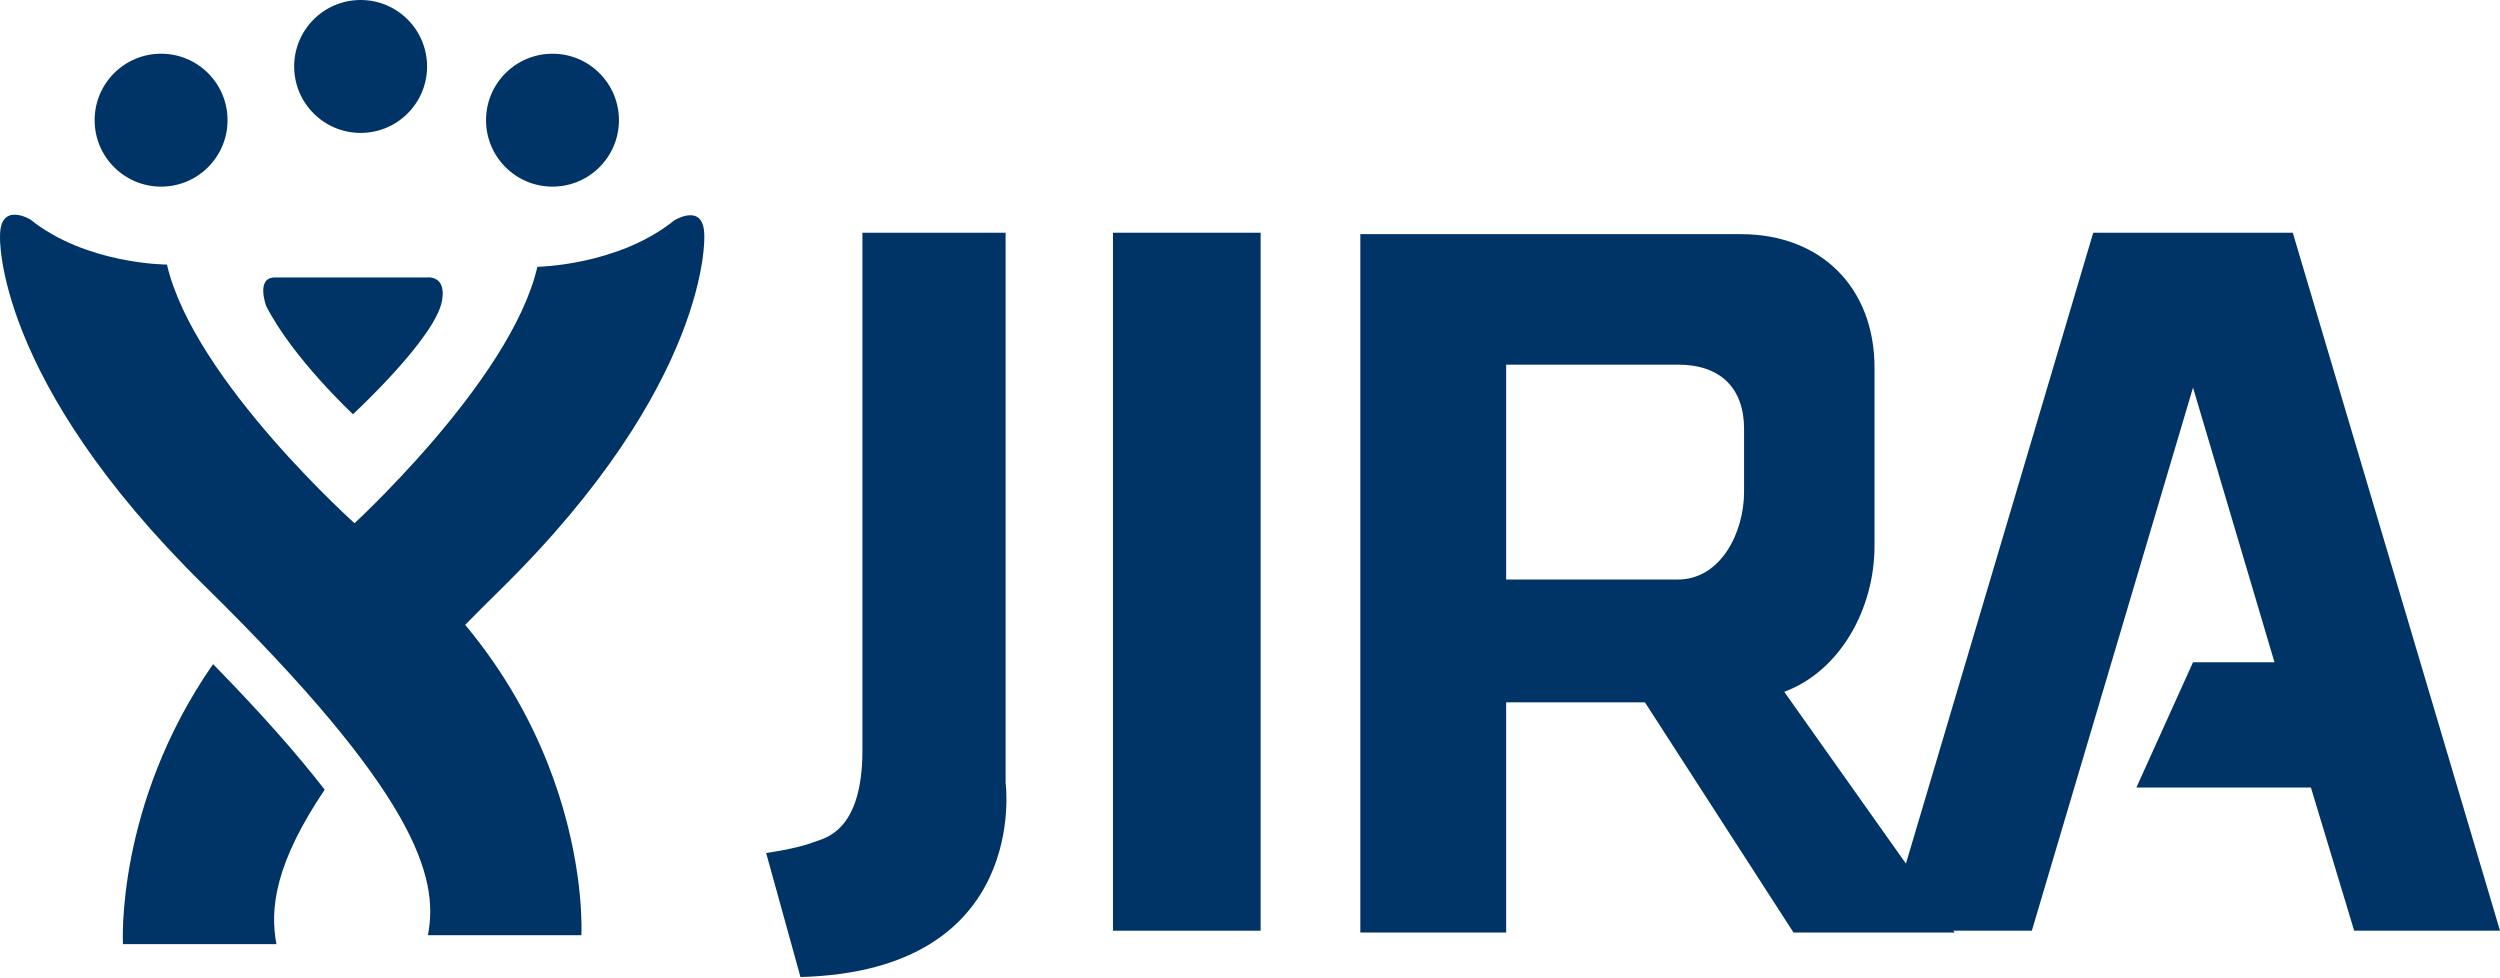
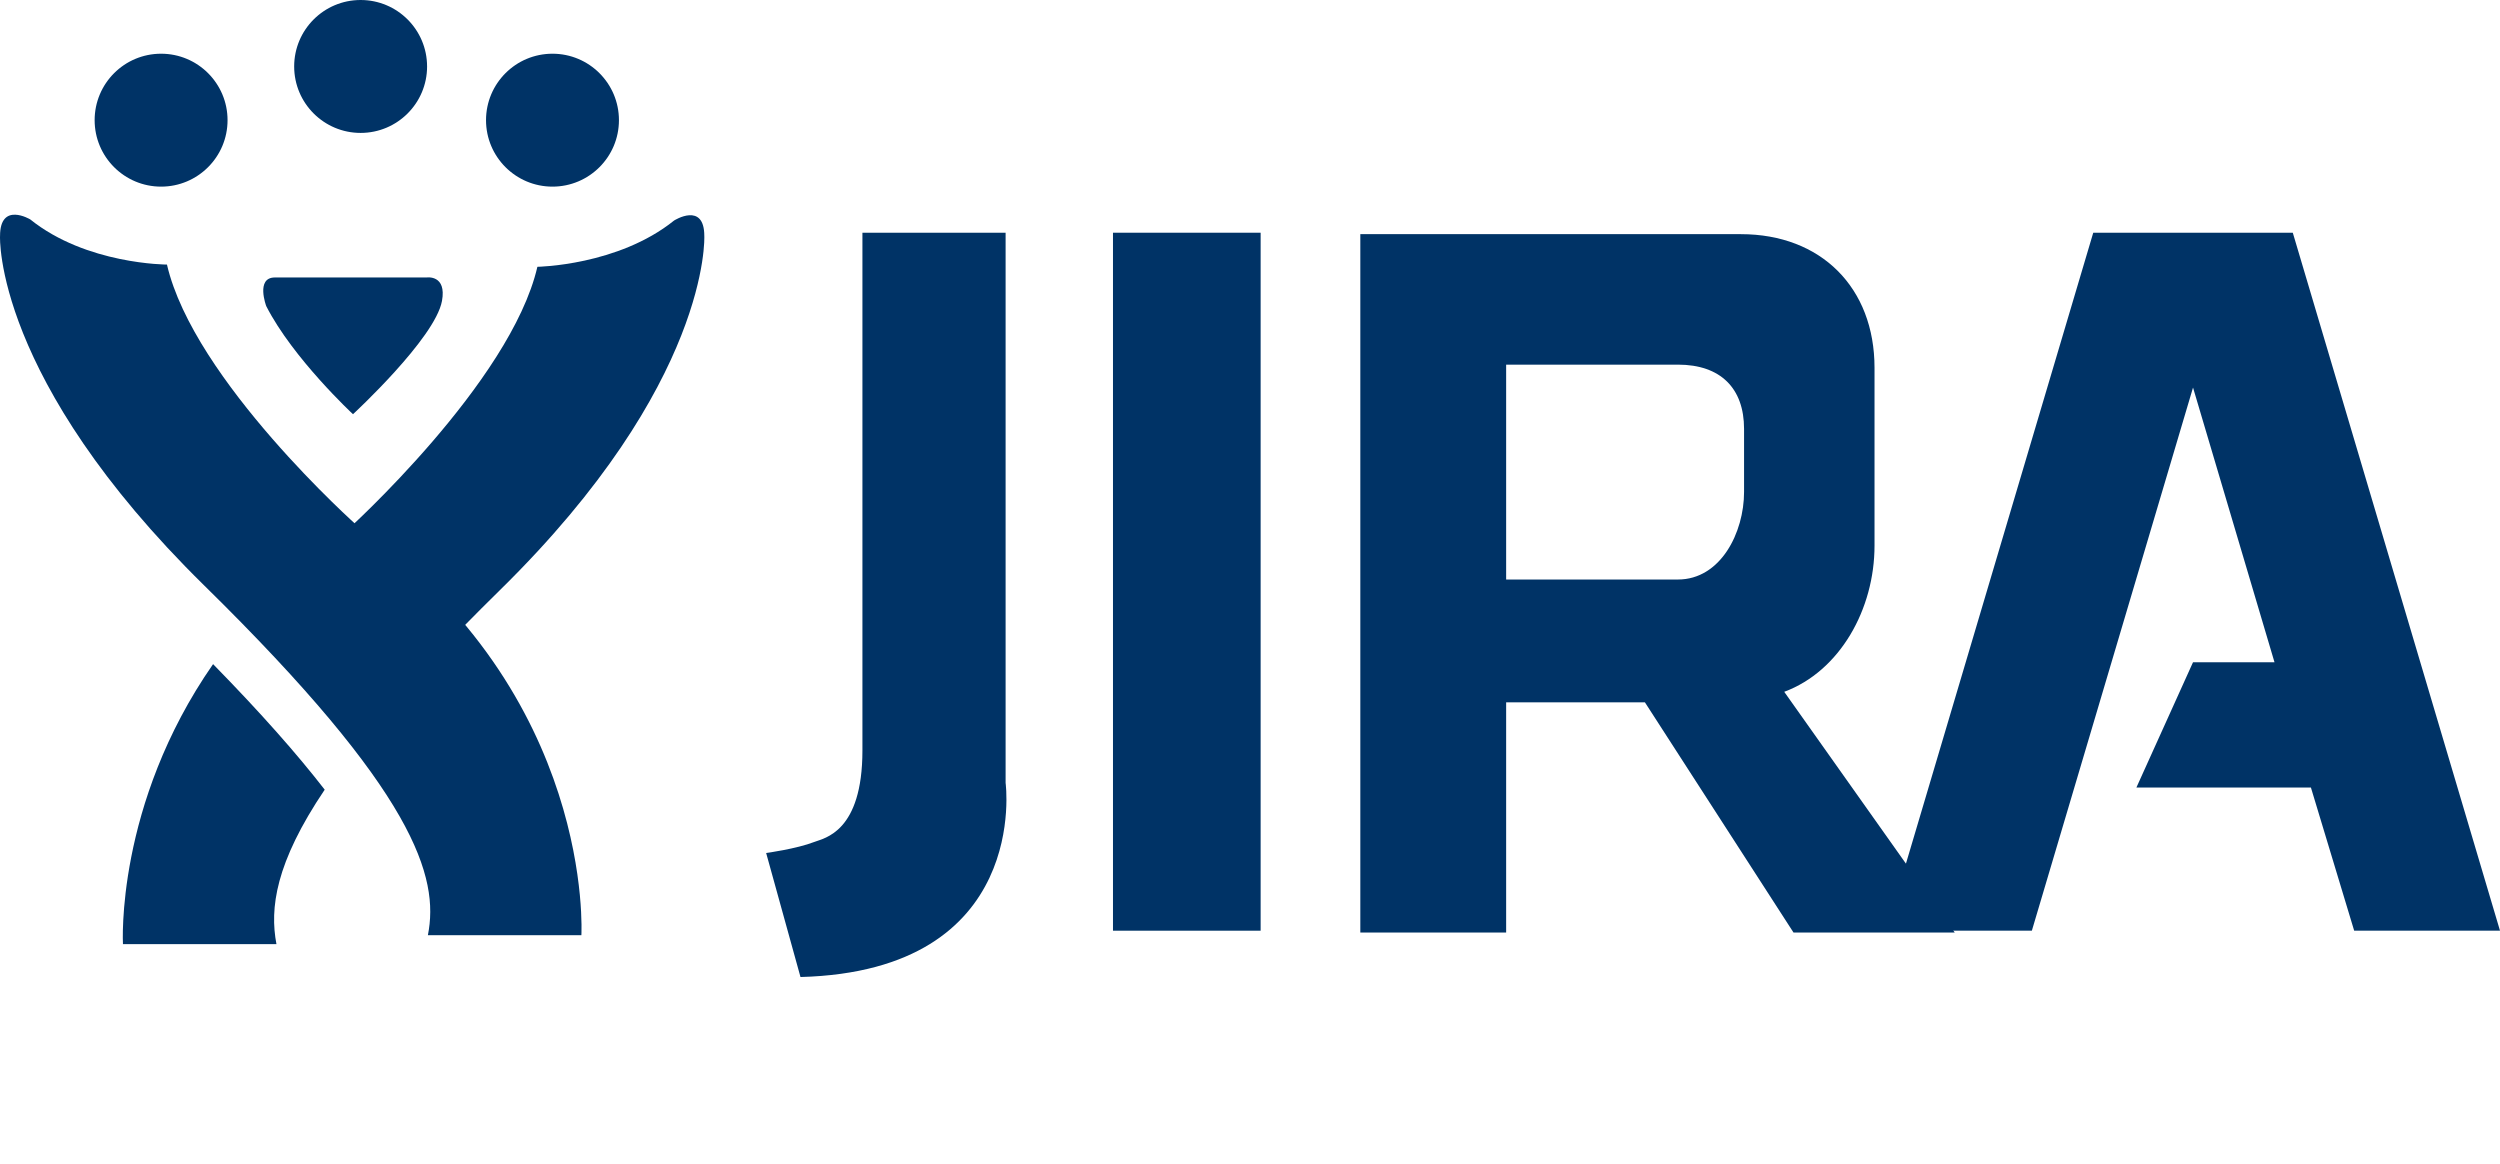
- <svg xmlns="http://www.w3.org/2000/svg" version="1.1" width="179.981" height="70.338" id="svg2">
-   <defs id="defs4" />
-   <g transform="translate(-10.00956,-967.193)" id="layer1">
-     <g transform="translate(-2.627806,4.004985)" id="g4088">
-       <path d="m 103.393,1030.191 -10.63,0 0,-50.249 10.63,0 0,50.249 z" id="path3938" style="fill:#003366;fill-opacity:1;fill-rule:nonzero;stroke:none" />
-       <path d="m 121.069,989.439 12.364,0 c 3.082,0 4.764,1.708 4.764,4.626 l 0,4.543 c 0,2.918 -1.682,6.301 -4.764,6.301 l -12.364,0 0,-15.47 z m 20.688,40.886 11.608,0 -12.276,-17.332 c 4.013,-1.492 6.5,-5.952 6.5,-10.521 l 0,-12.806 c 0,-5.77 -3.849,-9.62 -9.619,-9.62 l -16.349,0 -11.05,0 0,50.278 10.498,0 0,-16.575 9.989,0 10.699,16.575 z" id="path3950" style="fill:#003366;fill-opacity:1;fill-rule:nonzero;stroke:none" />
-       <path d="m 192.618,1030.191 -14.918,-50.249 -3.867,0 -6.63,0 -3.868,0 -14.918,50.249 10.498,0 11.603,-39.1 5.865,19.773 -5.865,0 -4.076,9.019 12.563,0 3.115,10.308 10.498,0 z" id="path3954" style="fill:#003366;fill-opacity:1;fill-rule:nonzero;stroke:none" />
-       <path d="m 85.033,1019.551 0,-39.609 -10.308,0 0,37.274 c 0,5.878 -2.744,6.306 -3.453,6.582 -1.292,0.503 -3.478,0.8 -3.478,0.8 l 2.472,8.928 c 16.604,-0.441 14.767,-13.976 14.767,-13.976" id="path3958" style="fill:#003366;fill-opacity:1;fill-rule:nonzero;stroke:none" />
-       <path d="m 12.639,980.184 c 0,0 -0.483,10.247 14.711,25.165 15.194,14.918 16.921,20.977 16.092,25.164 l 11.05,0 c 0,0 1.004,-17.311 -16.123,-29.466 0,0 -11.791,-10.486 -13.712,-18.812 0,0 -5.804,-0.003 -9.842,-3.251 0,0 -2.178,-1.306 -2.175,1.201" id="path3962" style="fill:#003366;fill-opacity:1;fill-rule:nonzero;stroke:none" />
-       <path d="m 36.158,1003.853 c 3.051,2.165 5.517,4.496 7.526,6.864 1.465,-1.563 3.105,-3.24 4.947,-5.048 15.194,-14.918 14.711,-25.484 14.711,-25.484 0.003,-2.507 -2.175,-1.121 -2.175,-1.121 -4.038,3.248 -9.842,3.331 -9.842,3.331 -1.921,8.326 -13.712,18.972 -13.712,18.972 -0.798,0.567 -1.545,1.148 -2.266,1.736 0.511,0.482 0.812,0.75 0.812,0.75" id="path3966" style="fill:#003366;fill-opacity:1;fill-rule:nonzero;stroke:none" />
-       <path d="m 36.012,1020.038 c -1.961,-2.535 -4.576,-5.503 -8.035,-9.038 -7.055,10.139 -6.488,20.158 -6.488,20.158 l 11.05,0 c -0.49,-2.577 -0.084,-5.837 3.474,-11.12" id="path3970" style="fill:#003366;fill-opacity:1;fill-rule:nonzero;stroke:none" />
-       <path d="m 32.425,983.163 10.949,0 c 0,0 1.43,-0.201 1.082,1.693 -0.496,2.694 -6.406,8.152 -6.406,8.152 0,0 -4.321,-4.013 -6.246,-7.782 0,0 -0.777,-2.062 0.622,-2.062" id="path3974" style="fill:#003366;fill-opacity:1;fill-rule:nonzero;stroke:none" />
-       <path d="m 57.197,971.84 c 0,2.642 -2.142,4.784 -4.784,4.784 -2.642,0 -4.785,-2.142 -4.785,-4.784 0,-2.643 2.142,-4.785 4.785,-4.785 2.642,0 4.784,2.142 4.784,4.785" id="path3978" style="fill:#003366;fill-opacity:1;fill-rule:nonzero;stroke:none" />
-       <path d="m 29.019,971.84 c 0,2.642 -2.142,4.784 -4.784,4.784 -2.642,0 -4.785,-2.142 -4.785,-4.784 0,-2.643 2.142,-4.785 4.785,-4.785 2.642,0 4.784,2.142 4.784,4.785" id="path3982" style="fill:#003366;fill-opacity:1;fill-rule:nonzero;stroke:none" />
-       <path d="m 43.384,967.973 c 0,2.642 -2.142,4.784 -4.784,4.784 -2.642,0 -4.785,-2.142 -4.785,-4.784 0,-2.643 2.142,-4.785 4.785,-4.785 2.642,0 4.784,2.142 4.784,4.785" id="path3986" style="fill:#003366;fill-opacity:1;fill-rule:nonzero;stroke:none" />
-     </g>
+ <svg xmlns="http://www.w3.org/2000/svg" width="500" height="232.706" viewBox="0 0 500 232.706" version="1.1" id="svg74">
+   <defs id="defs79" />
+   <g id="g4189" transform="scale(2.778073,2.778073)">
+     <path style="fill:#003366;fill-opacity:1;fill-rule:nonzero;stroke:none" id="path3938" d="m 90.756,67.003 -10.63,0 0,-50.249 10.63,0 0,50.249 z" />
+     <path style="fill:#003366;fill-opacity:1;fill-rule:nonzero;stroke:none" id="path3950" d="m 108.431,26.251 12.364,0 c 3.082,0 4.764,1.708 4.764,4.626 l 0,4.543 c 0,2.918 -1.682,6.301 -4.764,6.301 l -12.364,0 0,-15.47 z m 20.688,40.886 11.608,0 -12.276,-17.332 c 4.013,-1.492 6.5,-5.952 6.5,-10.521 l 0,-12.806 c 0,-5.77 -3.849,-9.62 -9.619,-9.62 l -16.349,0 -11.05,0 0,50.278 10.498,0 0,-16.575 9.989,0 10.699,16.575 z" />
+     <path style="fill:#003366;fill-opacity:1;fill-rule:nonzero;stroke:none" id="path3954" d="m 179.981,67.003 -14.918,-50.249 -3.867,0 -6.63,0 -3.868,0 -14.918,50.249 10.498,0 11.603,-39.1 5.865,19.773 -5.865,0 -4.076,9.019 12.563,0 3.115,10.308 10.498,0 z" />
+     <path style="fill:#003366;fill-opacity:1;fill-rule:nonzero;stroke:none" id="path3958" d="m 72.396,56.363 0,-39.609 -10.308,0 0,37.274 c 0,5.878 -2.744,6.306 -3.453,6.582 -1.292,0.503 -3.478,0.8 -3.478,0.8 l 2.472,8.928 c 16.604,-0.441 14.767,-13.976 14.767,-13.976" />
+     <path style="fill:#003366;fill-opacity:1;fill-rule:nonzero;stroke:none" id="path3962" d="m 0.002,16.996 c 0,0 -0.483,10.247 14.711,25.165 15.194,14.918 16.921,20.977 16.092,25.164 l 11.05,0 c 0,0 1.004,-17.311 -16.123,-29.466 0,0 -11.791,-10.486 -13.712,-18.812 0,0 -5.804,-0.003 -9.842,-3.251 0,0 -2.178,-1.306 -2.175,1.201" />
+     <path style="fill:#003366;fill-opacity:1;fill-rule:nonzero;stroke:none" id="path3966" d="m 23.521,40.665 c 3.051,2.165 5.517,4.496 7.526,6.864 1.465,-1.563 3.105,-3.24 4.947,-5.048 15.194,-14.918 14.711,-25.484 14.711,-25.484 0.003,-2.507 -2.175,-1.121 -2.175,-1.121 -4.038,3.248 -9.842,3.331 -9.842,3.331 -1.921,8.326 -13.712,18.972 -13.712,18.972 -0.798,0.567 -1.545,1.148 -2.266,1.736 0.511,0.482 0.812,0.75 0.812,0.75" />
+     <path style="fill:#003366;fill-opacity:1;fill-rule:nonzero;stroke:none" id="path3970" d="m 23.375,56.85 c -1.961,-2.535 -4.576,-5.503 -8.035,-9.038 -7.055,10.139 -6.488,20.158 -6.488,20.158 l 11.05,0 c -0.49,-2.577 -0.084,-5.837 3.474,-11.12" />
+     <path style="fill:#003366;fill-opacity:1;fill-rule:nonzero;stroke:none" id="path3974" d="m 19.788,19.975 10.949,0 c 0,0 1.43,-0.201 1.082,1.693 -0.496,2.694 -6.406,8.152 -6.406,8.152 0,0 -4.321,-4.013 -6.246,-7.782 0,0 -0.777,-2.062 0.622,-2.062" />
+     <path style="fill:#003366;fill-opacity:1;fill-rule:nonzero;stroke:none" id="path3978" d="m 44.559,8.652 c 0,2.642 -2.142,4.784 -4.784,4.784 -2.642,0 -4.785,-2.142 -4.785,-4.784 0,-2.643 2.142,-4.785 4.785,-4.785 2.642,0 4.784,2.142 4.784,4.785" />
+     <path style="fill:#003366;fill-opacity:1;fill-rule:nonzero;stroke:none" id="path3982" d="m 16.382,8.652 c 0,2.642 -2.142,4.784 -4.784,4.784 -2.642,0 -4.785,-2.142 -4.785,-4.784 0,-2.643 2.142,-4.785 4.785,-4.785 2.642,0 4.784,2.142 4.784,4.785" />
+     <path style="fill:#003366;fill-opacity:1;fill-rule:nonzero;stroke:none" id="path3986" d="m 30.747,4.785 c 0,2.642 -2.142,4.784 -4.784,4.784 -2.642,0 -4.785,-2.142 -4.785,-4.784 C 21.178,2.142 23.32,0 25.962,0 c 2.642,0 4.784,2.142 4.784,4.785" />
  </g>
</svg>
